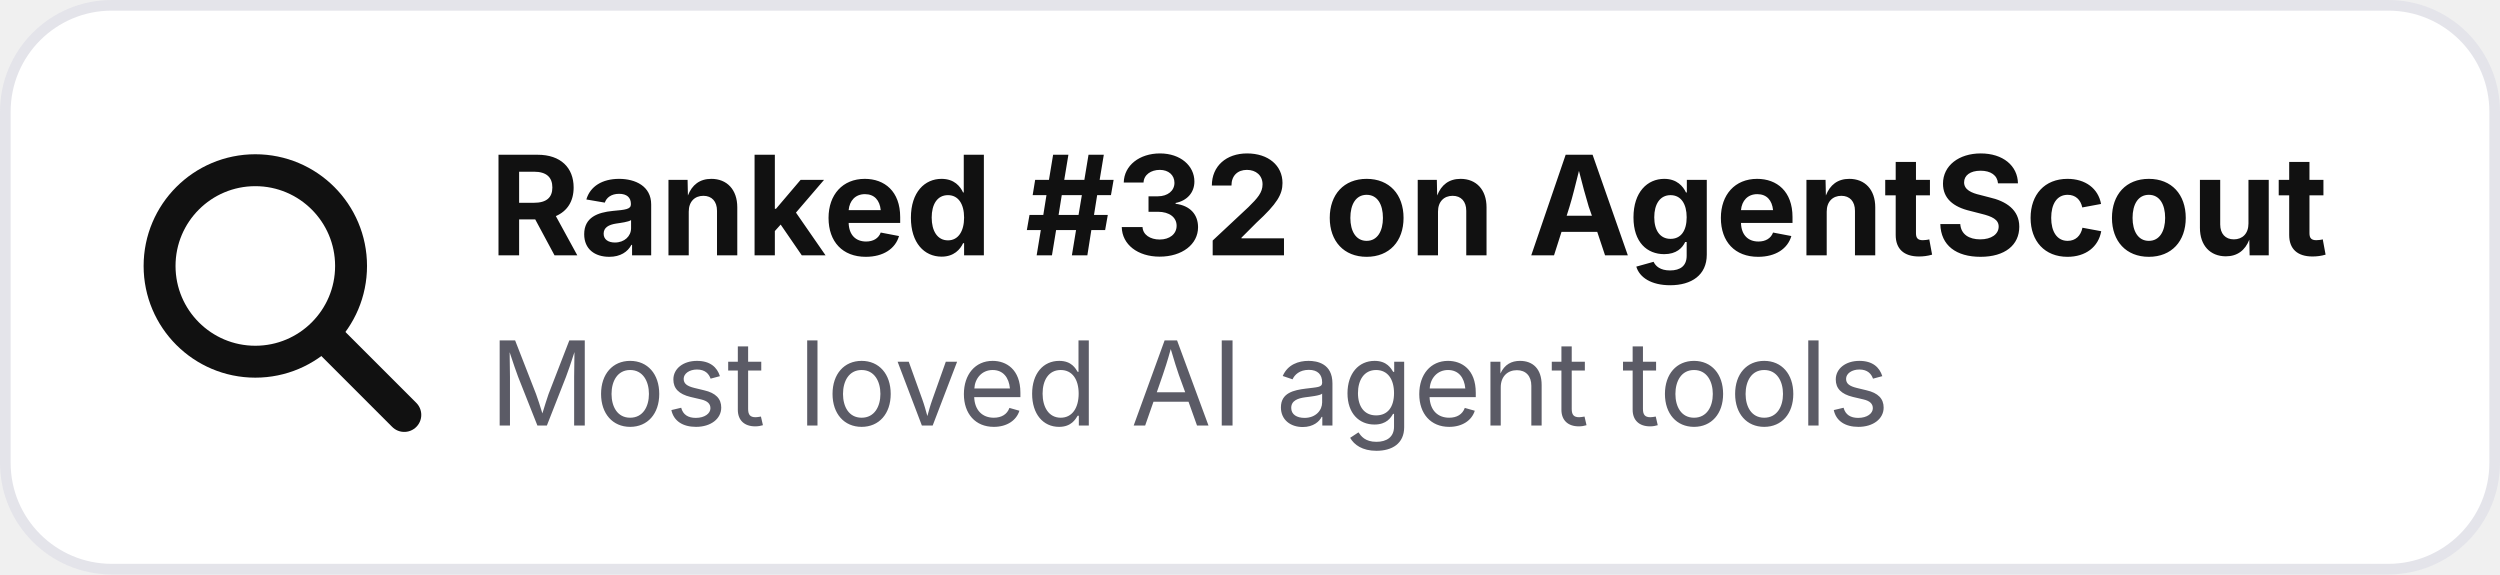
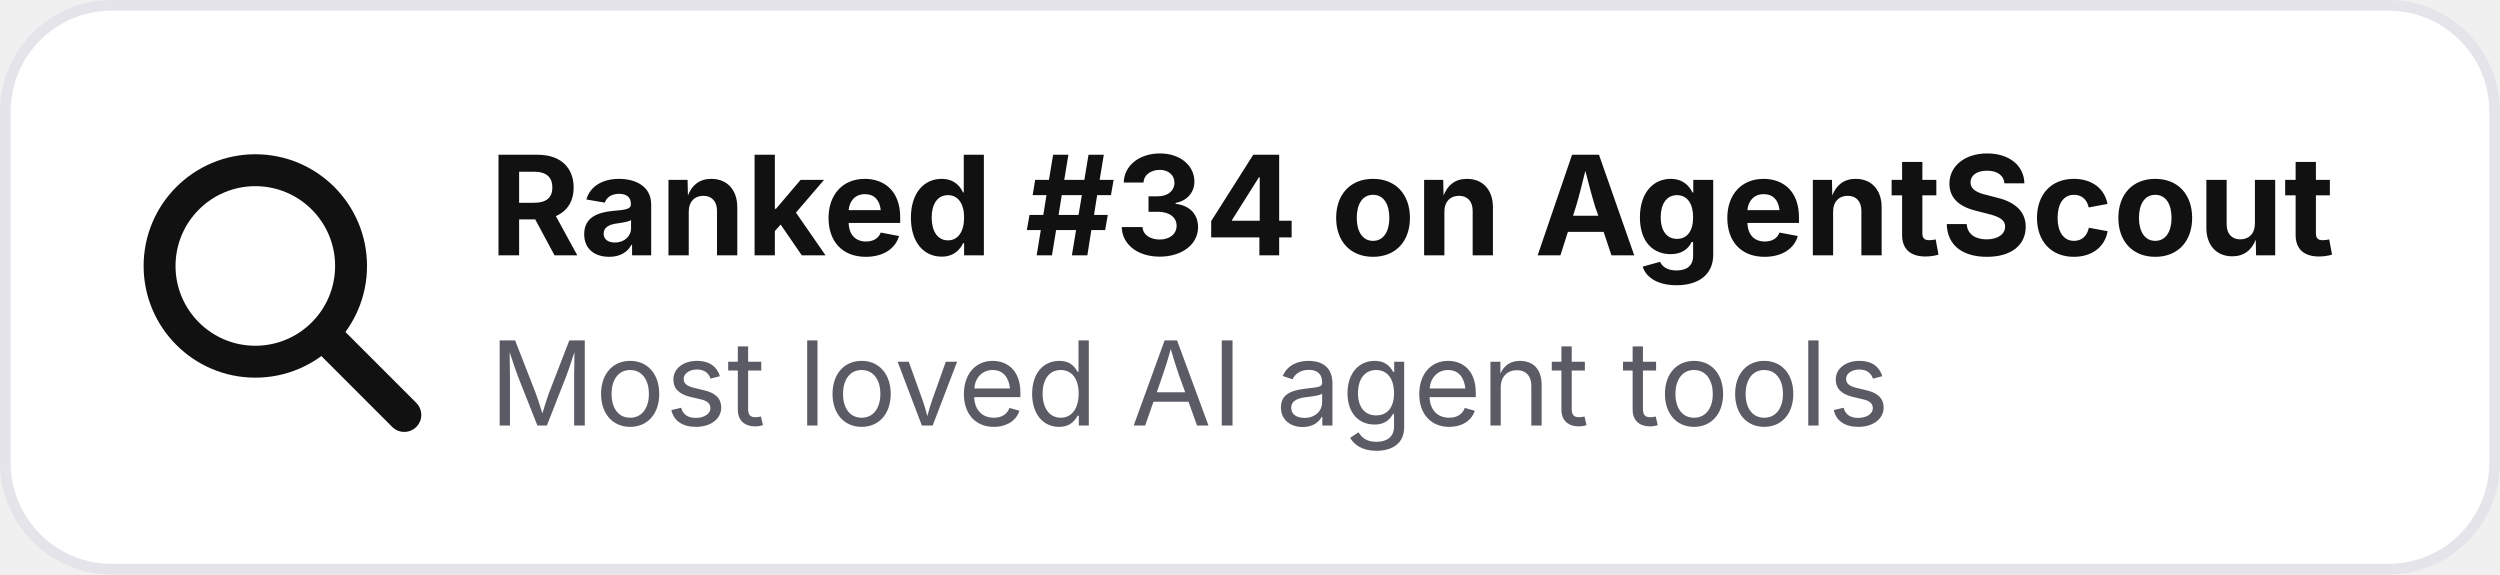
- <svg xmlns="http://www.w3.org/2000/svg" width="235" height="54" viewBox="0 0 235 54" role="img" aria-label="Ranked #32 on AgentScout">
+ <svg xmlns="http://www.w3.org/2000/svg" width="235" height="54" viewBox="0 0 235 54" role="img" aria-label="Ranked #34 on AgentScout">
  <rect x=".5" y=".5" width="234" height="53" rx="10" fill="#ffffff" stroke="#e4e4ea" />
  <circle cx="24" cy="25" r="9" fill="none" stroke="#111111" stroke-width="3" />
  <path d="M31 32l7 7" stroke="#111111" stroke-width="3.2" stroke-linecap="round" />
-   <text x="46" y="24" font-family="Inter,Segoe UI,Arial,sans-serif" font-size="13" font-weight="700" fill="#111111">Ranked #32 on AgentScout</text>
+   <text x="46" y="24" font-family="Inter,Segoe UI,Arial,sans-serif" font-size="13" font-weight="700" fill="#111111">Ranked #34 on AgentScout</text>
  <text x="46" y="40" font-family="Inter,Segoe UI,Arial,sans-serif" font-size="11" fill="#5b5b66">Most loved AI agent tools</text>
</svg>
